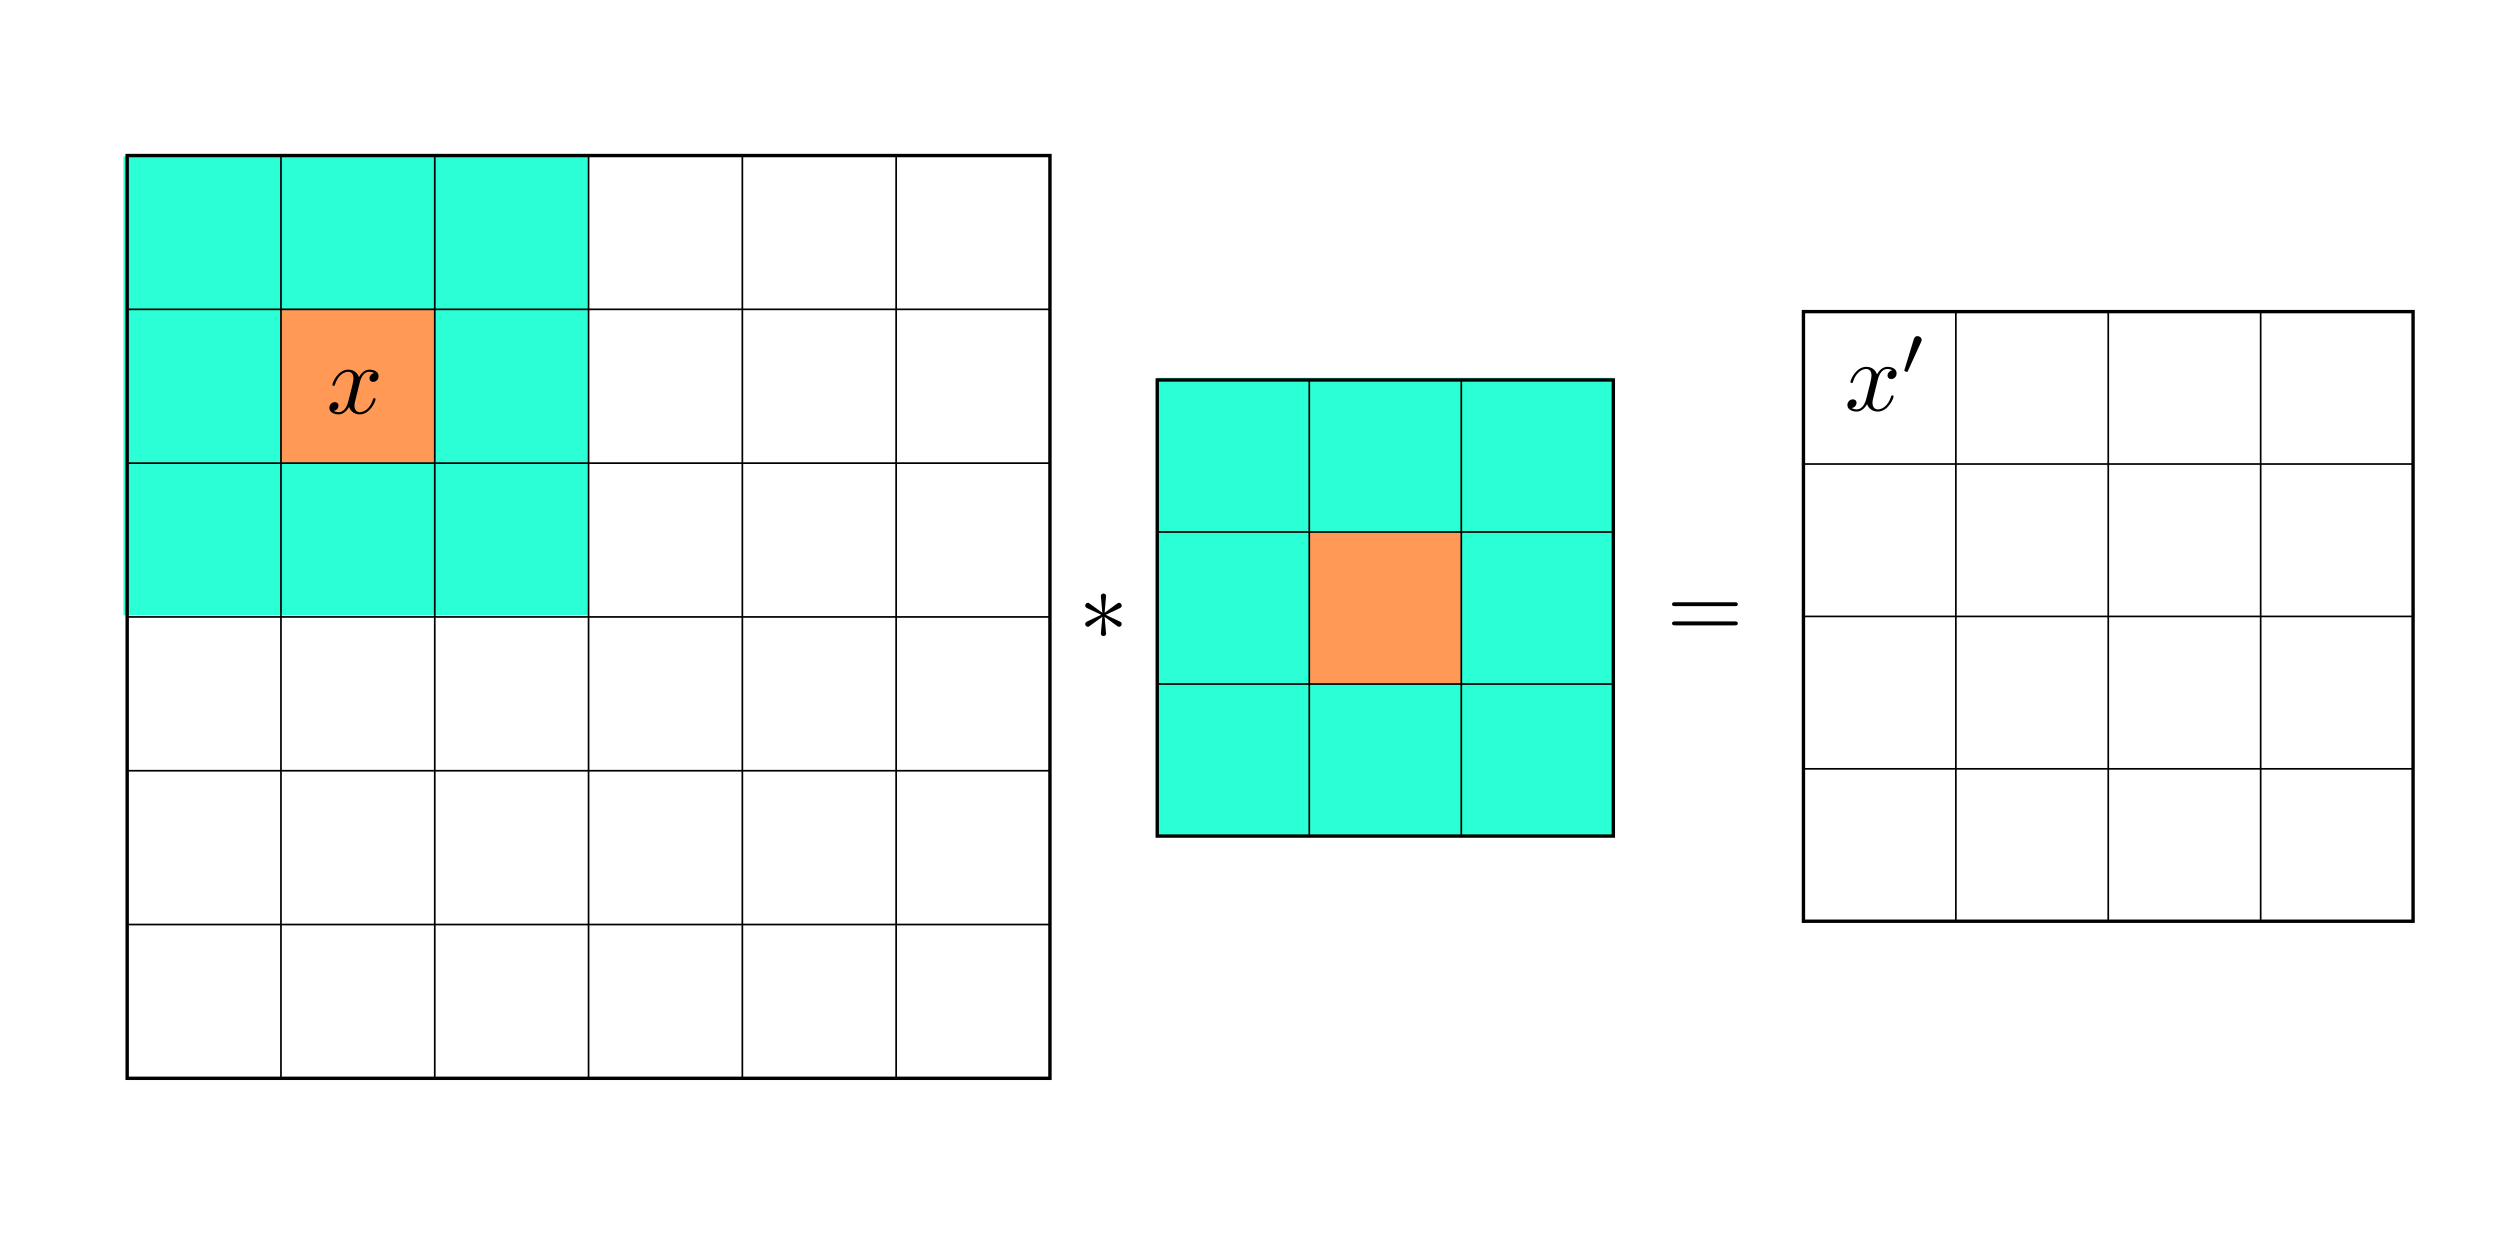
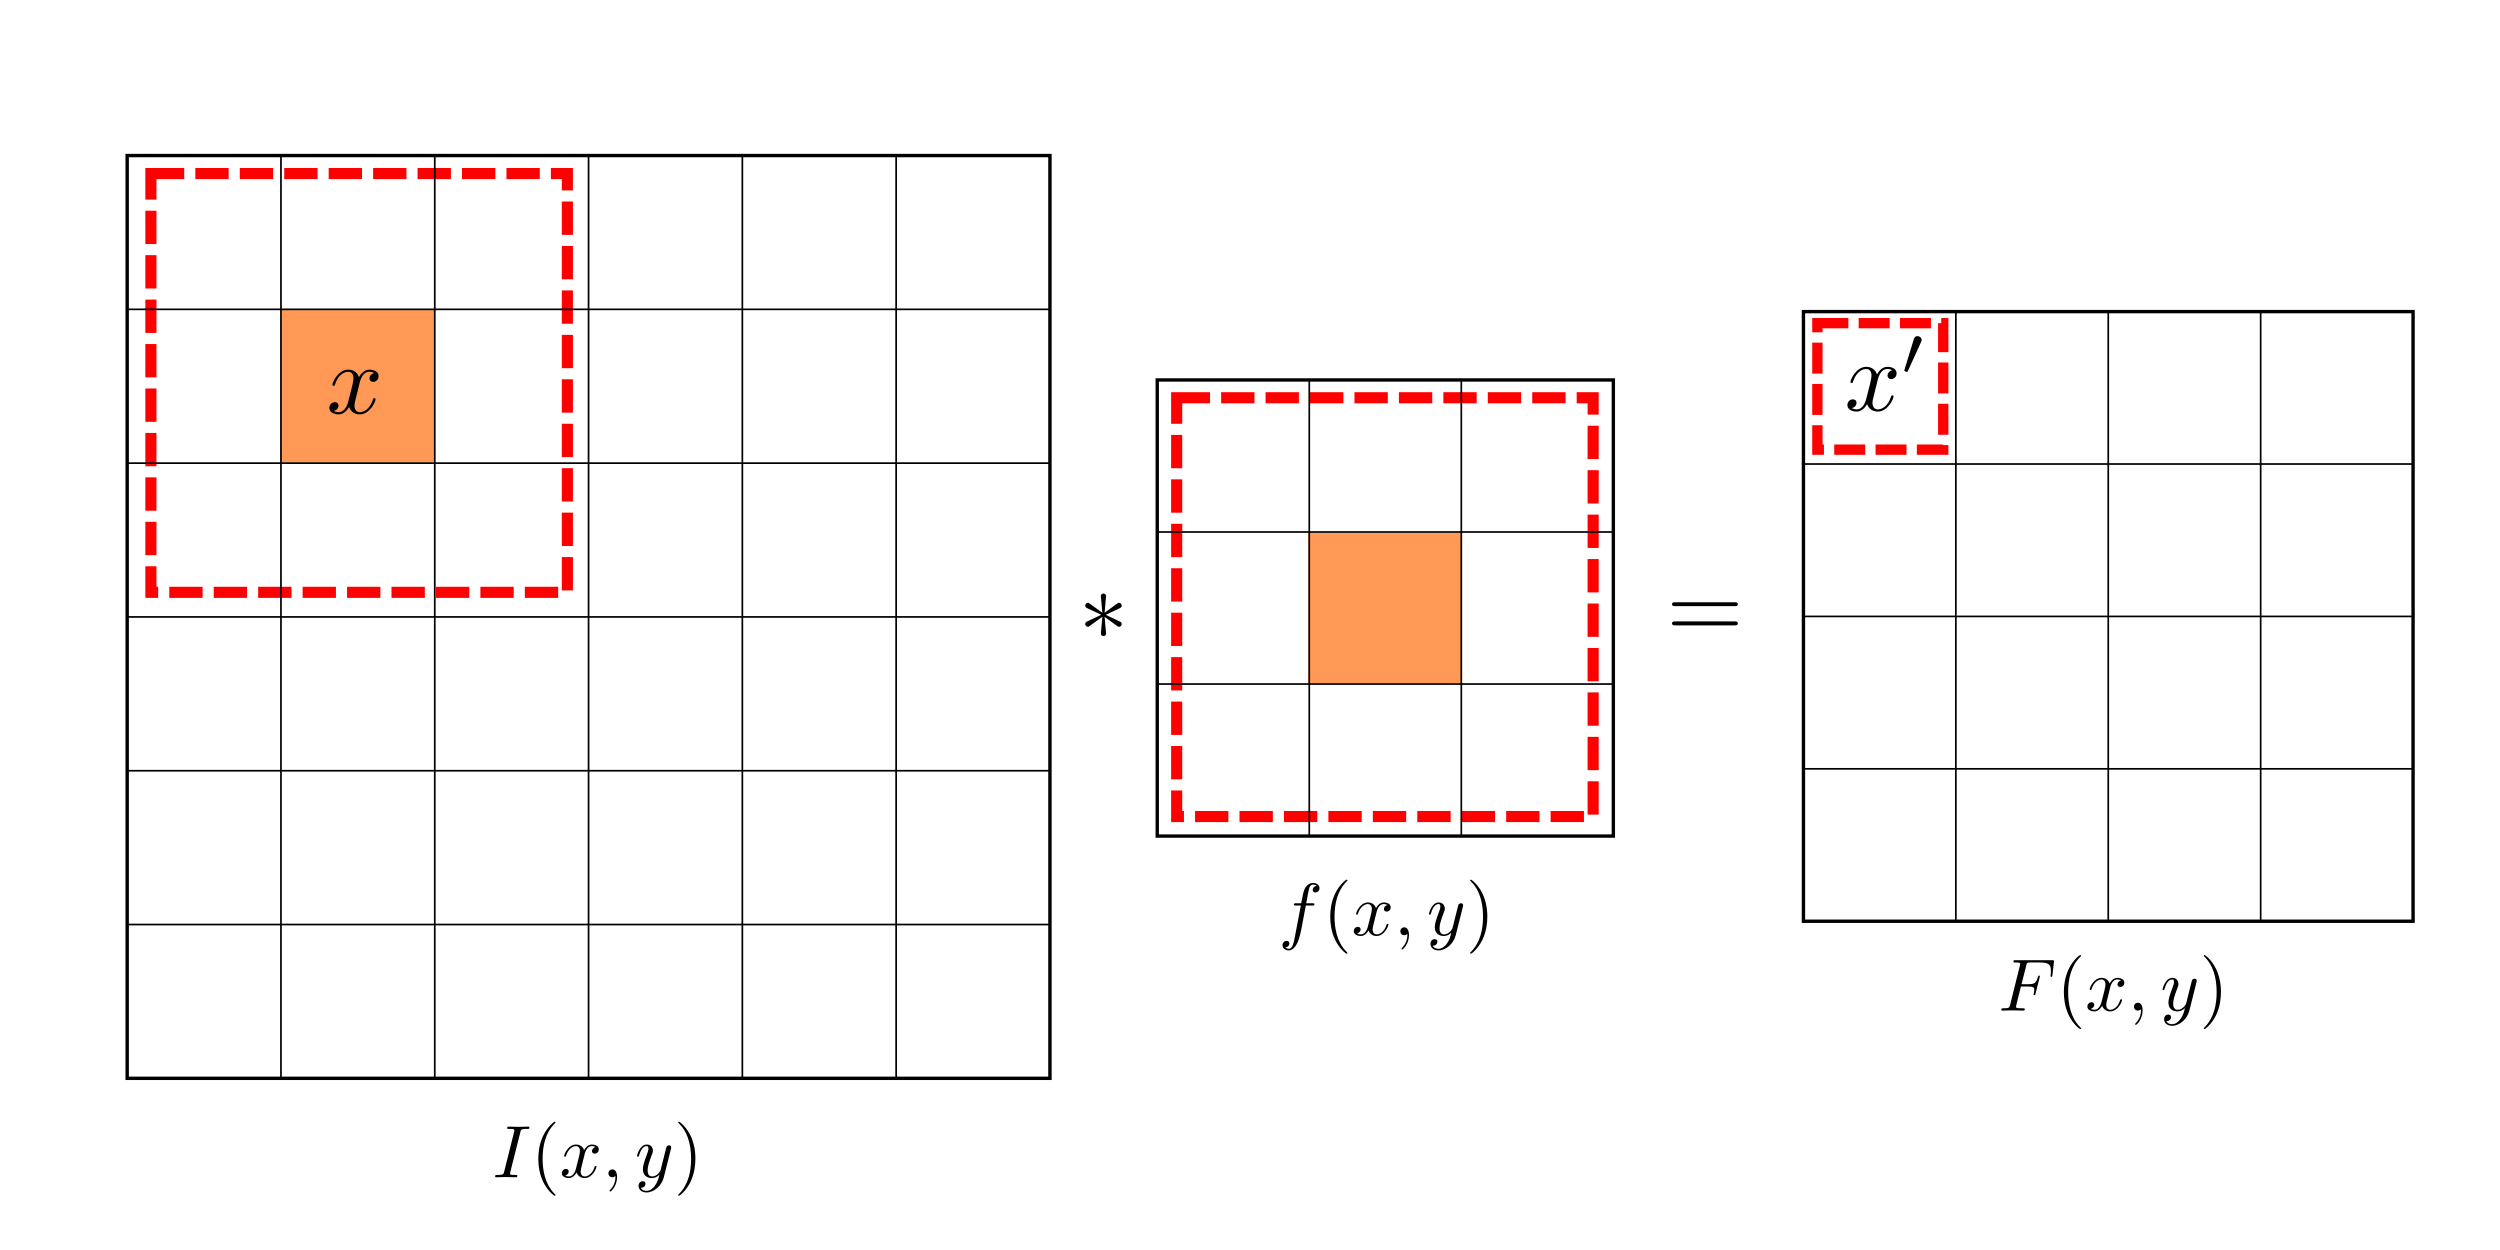
<svg xmlns="http://www.w3.org/2000/svg" version="1.1" id="svg2" viewBox="0 0 900 450" height="450" width="900">
  <defs id="defs4" />
  <g id="layer2" transform="translate(0,-50)">
-     <rect style="opacity:1;fill:#2affd5;fill-opacity:1;stroke:none;stroke-width:3;stroke-linecap:butt;stroke-linejoin:round;stroke-miterlimit:4;stroke-dasharray:none;stroke-dashoffset:0;stroke-opacity:1" id="rect4637" width="167.18" height="165.16" x="44.447" y="106.343" />
-     <rect style="opacity:1;fill:#2affd5;fill-opacity:1;stroke:none;stroke-width:3;stroke-linecap:butt;stroke-linejoin:round;stroke-miterlimit:4;stroke-dasharray:none;stroke-dashoffset:0;stroke-opacity:1" id="rect4637-6" width="164.323" height="164.803" x="416.41" y="185.991" />
    <rect style="opacity:1;fill:#ff9955;fill-opacity:1;stroke:none;stroke-width:3;stroke-linecap:butt;stroke-linejoin:round;stroke-miterlimit:4;stroke-dasharray:none;stroke-dashoffset:0;stroke-opacity:1" id="rect4654" width="55.339" height="55.068" x="101.015" y="161.457" />
-     <rect style="opacity:1;fill:#ff9955;fill-opacity:1;stroke:none;stroke-width:3;stroke-linecap:butt;stroke-linejoin:round;stroke-miterlimit:4;stroke-dasharray:none;stroke-dashoffset:0;stroke-opacity:1" id="rect4654-9" width="54.446" height="54.18" x="471.616" y="241.752" />
    <g transform="translate(-82.83251,-186.0711)" id="g4680">
      <g style="font-style:normal;font-variant:normal;font-weight:normal;font-stretch:normal;letter-spacing:normal;word-spacing:normal;text-anchor:start;fill:none;fill-opacity:1;fill-rule:evenodd;stroke:#000000;stroke-linecap:butt;stroke-linejoin:miter;stroke-miterlimit:10.433;stroke-dasharray:none;stroke-dashoffset:0;stroke-opacity:1" id="content" transform="matrix(0.7142857,0,0,-0.7142857,-125,675)" xml:space="preserve" stroke-miterlimit="10.433" font-style="normal" font-variant="normal" font-weight="normal" font-stretch="normal" font-size-adjust="none" letter-spacing="normal" word-spacing="normal">
        <path style="fill:#000000;stroke-width:0" d="m 472.16,421.25 0.03,0.13 0.04,0.15 0.04,0.16 0.04,0.18 0.06,0.19 0.06,0.21 0.06,0.22 0.07,0.22 0.08,0.23 0.09,0.24 0.1,0.25 0.1,0.24 0.11,0.25 0.12,0.25 0.13,0.25 0.14,0.25 0.15,0.24 0.15,0.24 0.17,0.23 0.18,0.22 0.18,0.22 0.2,0.2 0.21,0.19 0.22,0.18 0.23,0.16 0.25,0.14 0.12,0.07 0.13,0.06 0.14,0.05 0.13,0.05 0.14,0.05 0.14,0.04 0.15,0.03 0.15,0.03 0.15,0.02 0.16,0.02 0.16,0.01 0.16,0 c 0.25,0 1.44,0 2.48,-0.64 -1.39,-0.25 -2.39,-1.5 -2.39,-2.69 0,-0.79 0.55,-1.75 1.89,-1.75 1.1,0 2.69,0.89 2.69,2.89 0,2.6 -2.94,3.28 -4.63,3.28 -2.89,0 -4.64,-2.64 -5.23,-3.78 -1.25,3.28 -3.94,3.78 -5.37,3.78 -5.19,0 -8.04,-6.42 -8.04,-7.67 0,-0.5 0.5,-0.5 0.61,-0.5 0.39,0 0.55,0.11 0.64,0.55 1.69,5.28 4.99,6.53 6.68,6.53 0.95,0 2.68,-0.44 2.68,-3.33 0,-1.54 -0.84,-4.89 -2.68,-11.86 -0.8,-3.09 -2.54,-5.18 -4.74,-5.18 -0.3,0 -1.44,0 -2.48,0.65 1.25,0.24 2.34,1.28 2.34,2.69 0,1.34 -1.09,1.73 -1.84,1.73 -1.5,0 -2.75,-1.29 -2.75,-2.89 0,-2.28 2.5,-3.28 4.68,-3.28 3.3,0 5.08,3.49 5.24,3.78 0.59,-1.84 2.39,-3.78 5.37,-3.78 5.14,0 7.99,6.42 7.99,7.67 0,0.5 -0.45,0.5 -0.61,0.5 -0.44,0 -0.55,-0.2 -0.64,-0.54 -1.64,-5.33 -5.03,-6.53 -6.63,-6.53 -1.95,0 -2.75,1.59 -2.75,3.29 0,1.1 0.3,2.19 0.86,4.38 z" id="path4683" />
      </g>
    </g>
    <g id="g4809" transform="translate(463.66,-187.0813)">
      <g word-spacing="normal" letter-spacing="normal" font-size-adjust="none" font-stretch="normal" font-weight="normal" font-variant="normal" font-style="normal" stroke-miterlimit="10.433" xml:space="preserve" transform="matrix(0.7142857,0,0,-0.7142857,-125,675)" id="g4811" style="font-style:normal;font-variant:normal;font-weight:normal;font-stretch:normal;letter-spacing:normal;word-spacing:normal;text-anchor:start;fill:none;fill-opacity:1;fill-rule:evenodd;stroke:#000000;stroke-linecap:butt;stroke-linejoin:miter;stroke-miterlimit:10.433;stroke-dasharray:none;stroke-dashoffset:0;stroke-opacity:1">
        <path id="path4813" d="m 472.16,421.25 0.03,0.13 0.04,0.15 0.04,0.16 0.04,0.18 0.06,0.19 0.06,0.21 0.06,0.22 0.07,0.22 0.08,0.23 0.09,0.24 0.1,0.25 0.1,0.24 0.11,0.25 0.12,0.25 0.13,0.25 0.14,0.25 0.15,0.24 0.15,0.24 0.17,0.23 0.18,0.22 0.18,0.22 0.2,0.2 0.21,0.19 0.22,0.18 0.23,0.16 0.25,0.14 0.12,0.07 0.13,0.06 0.14,0.05 0.13,0.05 0.14,0.05 0.14,0.04 0.15,0.03 0.15,0.03 0.15,0.02 0.16,0.02 0.16,0.01 0.16,0 c 0.25,0 1.44,0 2.48,-0.64 -1.39,-0.25 -2.39,-1.5 -2.39,-2.69 0,-0.79 0.55,-1.75 1.89,-1.75 1.1,0 2.69,0.89 2.69,2.89 0,2.6 -2.94,3.28 -4.63,3.28 -2.89,0 -4.64,-2.64 -5.23,-3.78 -1.25,3.28 -3.94,3.78 -5.37,3.78 -5.19,0 -8.04,-6.42 -8.04,-7.67 0,-0.5 0.5,-0.5 0.61,-0.5 0.39,0 0.55,0.11 0.64,0.55 1.69,5.28 4.99,6.53 6.68,6.53 0.95,0 2.68,-0.44 2.68,-3.33 0,-1.54 -0.84,-4.89 -2.68,-11.86 -0.8,-3.09 -2.54,-5.18 -4.74,-5.18 -0.3,0 -1.44,0 -2.48,0.65 1.25,0.24 2.34,1.28 2.34,2.69 0,1.34 -1.09,1.73 -1.84,1.73 -1.5,0 -2.75,-1.29 -2.75,-2.89 0,-2.28 2.5,-3.28 4.68,-3.28 3.3,0 5.08,3.49 5.24,3.78 0.59,-1.84 2.39,-3.78 5.37,-3.78 5.14,0 7.99,6.42 7.99,7.67 0,0.5 -0.45,0.5 -0.61,0.5 -0.44,0 -0.55,-0.2 -0.64,-0.54 -1.64,-5.33 -5.03,-6.53 -6.63,-6.53 -1.95,0 -2.75,1.59 -2.75,3.29 0,1.1 0.3,2.19 0.86,4.38 z" style="fill:#000000;stroke-width:0" />
        <path id="path4815" d="m 494.07,440.65 0.03,0.06 0.02,0.05 0.02,0.05 0.02,0.05 0.02,0.04 0.02,0.05 0.02,0.04 0.02,0.04 0.01,0.05 0.02,0.04 0.01,0.03 0.01,0.04 0.01,0.04 0.01,0.03 0.01,0.04 0.01,0.03 0.01,0.03 0.01,0.03 0,0.03 0.01,0.03 0,0.03 0.01,0.03 0,0.03 0,0.02 0.01,0.06 0,0.05 0,0.04 0,0.05 c 0,1.08 -0.98,1.92 -2.06,1.92 -1.33,0 -1.73,-1.09 -1.91,-1.64 l -4.61,-15.09 c -0.03,-0.06 -0.17,-0.52 -0.17,-0.56 0,-0.41 1.08,-0.77 1.36,-0.77 0.25,0 0.28,0.08 0.52,0.59 z" style="fill:#000000;stroke-width:0" />
      </g>
    </g>
+     <g style="display:inline" id="g8425-70" transform="translate(27.04553,-58.57768)">
+       <g word-spacing="normal" letter-spacing="normal" font-size-adjust="none" font-stretch="normal" font-weight="normal" font-variant="normal" font-style="normal" stroke-miterlimit="10.433" xml:space="preserve" transform="matrix(0.5357143,0,0,-0.5357143,-93.75,750)" id="g8427-2" style="font-style:normal;font-variant:normal;font-weight:normal;font-stretch:normal;letter-spacing:normal;word-spacing:normal;text-anchor:start;fill:none;fill-opacity:1;fill-rule:evenodd;stroke:#000000;stroke-linecap:butt;stroke-linejoin:miter;stroke-miterlimit:10.433;stroke-dasharray:none;stroke-dashoffset:0;stroke-opacity:1">
+         <path id="path8429-8" d="m 474.16,436.39 0.04,0.16 0.04,0.16 0.04,0.15 0.04,0.14 0.04,0.14 0.04,0.13 0.05,0.12 0.05,0.11 0.05,0.11 0.06,0.11 0.07,0.09 0.07,0.09 0.08,0.09 0.08,0.08 0.1,0.07 0.1,0.07 0.12,0.06 0.12,0.06 0.14,0.05 0.15,0.05 0.17,0.04 0.08,0.02 0.09,0.02 0.1,0.02 0.1,0.02 0.1,0.01 0.1,0.02 0.11,0.01 0.12,0.01 0.12,0.02 0.12,0.01 0.13,0.01 0.13,0 0.13,0.01 0.14,0.01 0.15,0.01 0.15,0 0.16,0 0.16,0.01 0.16,0 0.17,0 0.18,0 0.18,0 c 1.19,0 1.6,0 1.6,0.96 0,0.59 -0.55,0.59 -0.75,0.59 -1.46,0 -5.15,-0.16 -6.58,-0.16 -1.5,0 -5.13,0.16 -6.63,0.16 -0.34,0 -1,0 -1,-1 0,-0.55 0.46,-0.55 1.39,-0.55 2.1,0 3.44,0 3.44,-0.95 0,-0.25 0,-0.34 -0.09,-0.8 l -6.72,-26.84 c -0.46,-1.84 -0.61,-2.34 -4.55,-2.34 -1.14,0 -1.59,0 -1.59,-1 0,-0.55 0.61,-0.55 0.75,-0.55 1.45,0 5.08,0.16 6.53,0.16 1.5,0 5.19,-0.16 6.67,-0.16 0.41,0 1,0 1,0.95 0,0.6 -0.41,0.6 -1.5,0.6 -0.89,0 -1.14,0 -2.14,0.09 -1.05,0.11 -1.23,0.3 -1.23,0.84 0,0.41 0.09,0.8 0.18,1.16 z" style="fill:#000000;stroke-width:0" />
+         <path id="path8431-0" d="m 497.8,394.25 0,0.02 0,0.03 0,0.01 0,0.02 0,0.01 -0.01,0.02 0,0.01 -0.01,0.02 -0.01,0.02 -0.01,0.02 -0.01,0.02 -0.02,0.03 -0.01,0.02 -0.02,0.03 -0.02,0.03 -0.03,0.03 -0.02,0.03 -0.03,0.04 -0.02,0.02 -0.01,0.02 -0.02,0.02 -0.02,0.02 -0.02,0.02 -0.02,0.03 -0.02,0.02 -0.02,0.02 -0.02,0.03 -0.03,0.02 -0.02,0.03 -0.03,0.03 -0.02,0.03 -0.03,0.03 -0.03,0.03 -0.03,0.03 -0.03,0.03 -0.03,0.03 -0.04,0.04 -0.03,0.03 -0.04,0.04 -0.03,0.03 -0.04,0.04 -0.04,0.04 c -6.22,6.28 -7.81,15.69 -7.81,23.31 0,8.67 1.89,17.35 8.01,23.56 0.64,0.61 0.64,0.71 0.64,0.86 0,0.35 -0.18,0.49 -0.48,0.49 -0.5,0 -4.98,-3.38 -7.92,-9.7 -2.55,-5.49 -3.14,-11.02 -3.14,-15.21 0,-3.89 0.54,-9.9 3.28,-15.54 2.98,-6.13 7.28,-9.36 7.78,-9.36 0.3,0 0.48,0.14 0.48,0.5 z" style="fill:#000000;stroke-width:0" />
+         <path id="path8433-3" d="m 517.28,421.25 0.03,0.13 0.03,0.15 0.04,0.16 0.05,0.18 0.05,0.19 0.06,0.21 0.07,0.22 0.07,0.22 0.08,0.23 0.09,0.24 0.09,0.25 0.11,0.24 0.11,0.25 0.12,0.25 0.13,0.25 0.13,0.25 0.15,0.24 0.16,0.24 0.17,0.23 0.17,0.22 0.19,0.22 0.2,0.2 0.21,0.19 0.22,0.18 0.23,0.16 0.25,0.14 0.12,0.07 0.13,0.06 0.13,0.05 0.14,0.05 0.14,0.05 0.14,0.04 0.15,0.03 0.15,0.03 0.15,0.02 0.15,0.02 0.16,0.01 0.17,0 c 0.25,0 1.43,0 2.48,-0.64 -1.39,-0.25 -2.39,-1.5 -2.39,-2.69 0,-0.79 0.54,-1.75 1.89,-1.75 1.09,0 2.69,0.89 2.69,2.89 0,2.6 -2.94,3.28 -4.63,3.28 -2.89,0 -4.64,-2.64 -5.23,-3.78 -1.25,3.28 -3.94,3.78 -5.38,3.78 -5.19,0 -8.03,-6.42 -8.03,-7.67 0,-0.5 0.5,-0.5 0.61,-0.5 0.39,0 0.55,0.11 0.64,0.55 1.69,5.28 4.99,6.53 6.67,6.53 0.96,0 2.69,-0.44 2.69,-3.33 0,-1.54 -0.84,-4.89 -2.69,-11.86 -0.79,-3.09 -2.53,-5.18 -4.73,-5.18 -0.3,0 -1.44,0 -2.49,0.65 1.25,0.24 2.35,1.28 2.35,2.69 0,1.34 -1.1,1.73 -1.85,1.73 -1.5,0 -2.75,-1.29 -2.75,-2.89 0,-2.28 2.5,-3.28 4.69,-3.28 3.3,0 5.08,3.49 5.24,3.78 0.59,-1.84 2.39,-3.78 5.37,-3.78 5.14,0 7.98,6.42 7.98,7.67 0,0.5 -0.45,0.5 -0.6,0.5 -0.44,0 -0.55,-0.2 -0.65,-0.54 -1.63,-5.33 -5.03,-6.53 -6.62,-6.53 -1.95,0 -2.75,1.59 -2.75,3.29 0,1.1 0.3,2.19 0.86,4.38 z" style="fill:#000000;stroke-width:0" />
+         <path id="path8435-2" d="m 539.18,406.25 0,0.3 -0.01,0.3 -0.02,0.29 -0.02,0.28 -0.03,0.27 -0.04,0.26 -0.05,0.26 -0.05,0.24 -0.06,0.24 -0.06,0.23 -0.07,0.22 -0.08,0.21 -0.08,0.2 -0.09,0.19 -0.1,0.19 -0.1,0.17 -0.1,0.16 -0.12,0.16 -0.11,0.14 -0.13,0.13 -0.13,0.13 -0.13,0.11 -0.14,0.1 -0.14,0.1 -0.15,0.08 -0.15,0.07 -0.16,0.06 -0.17,0.05 -0.16,0.04 -0.18,0.03 -0.17,0.01 -0.18,0.01 c -1.65,0 -2.65,-1.25 -2.65,-2.64 0,-1.34 1,-2.64 2.65,-2.64 0.59,0 1.25,0.2 1.75,0.64 0.14,0.11 0.2,0.16 0.25,0.16 0.04,0 0.09,-0.05 0.09,-0.75 0,-3.69 -1.74,-6.68 -3.39,-8.32 -0.55,-0.54 -0.55,-0.65 -0.55,-0.79 0,-0.36 0.25,-0.55 0.5,-0.55 0.55,0 4.53,3.83 4.53,9.66 z" style="fill:#000000;stroke-width:0" />
+         <path id="path8437-1" d="m 575.37,425.18 0.01,0.04 0.01,0.03 0.01,0.06 0.02,0.05 0.01,0.06 0.02,0.05 0.01,0.04 0.01,0.05 0.01,0.04 0.01,0.04 0.01,0.04 0.01,0.04 0,0.04 0.01,0.03 0.01,0.03 0,0.03 0.01,0.03 0,0.03 0,0.03 0.01,0.05 0,0.06 0.01,0.05 0,0.05 0,0.05 0,0.03 0,0.03 0,0.03 0,0.03 c 0,0.91 -0.69,1.35 -1.44,1.35 -0.5,0 -1.3,-0.3 -1.75,-1.05 -0.09,-0.25 -0.5,-1.78 -0.69,-2.69 -0.36,-1.29 -0.7,-2.64 -1,-3.98 l -2.25,-8.97 c -0.18,-0.75 -2.33,-4.23 -5.62,-4.23 -2.53,0 -3.09,2.18 -3.09,4.03 0,2.29 0.85,5.39 2.54,9.76 0.8,2.05 1,2.6 1,3.6 0,2.23 -1.59,4.07 -4.09,4.07 -4.74,0 -6.58,-7.21 -6.58,-7.67 0,-0.5 0.5,-0.5 0.61,-0.5 0.5,0 0.55,0.11 0.8,0.91 1.34,4.69 3.32,6.17 5.03,6.17 0.39,0 1.25,0 1.25,-1.59 0,-1.25 -0.5,-2.53 -0.86,-3.49 -1.99,-5.28 -2.89,-8.12 -2.89,-10.47 0,-4.42 3.14,-5.92 6.07,-5.92 1.96,0 3.65,0.85 5.04,2.24 -0.64,-2.58 -1.24,-5.03 -3.24,-7.68 -1.3,-1.68 -3.18,-3.14 -5.48,-3.14 -0.69,0 -2.94,0.16 -3.78,2.1 0.79,0 1.45,0 2.14,0.61 0.5,0.43 1,1.09 1,2.03 0,1.55 -1.35,1.75 -1.85,1.75 -1.14,0 -2.79,-0.8 -2.79,-3.24 0,-2.5 2.2,-4.34 5.28,-4.34 5.14,0 10.26,4.55 11.67,10.17 z" style="fill:#000000;stroke-width:0" />
+         <path id="path8439-2" d="m 591.82,418.65 -0.01,0.37 0,0.39 -0.01,0.39 -0.01,0.41 -0.04,0.84 -0.06,0.88 -0.08,0.92 -0.11,0.95 -0.14,0.97 -0.16,1.01 -0.19,1.02 -0.23,1.03 -0.27,1.05 -0.31,1.06 -0.35,1.07 -0.39,1.07 -0.21,0.53 -0.23,0.53 -0.23,0.53 -0.26,0.53 c -2.98,6.12 -7.26,9.36 -7.76,9.36 -0.3,0 -0.5,-0.19 -0.5,-0.49 0,-0.15 0,-0.25 0.94,-1.15 4.89,-4.92 7.73,-12.85 7.73,-23.27 0,-8.51 -1.84,-17.28 -8.03,-23.56 -0.64,-0.59 -0.64,-0.7 -0.64,-0.84 0,-0.3 0.2,-0.5 0.5,-0.5 0.5,0 4.97,3.39 7.92,9.71 2.53,5.47 3.13,11 3.13,15.19 z" style="fill:#000000;stroke-width:0" />
+       </g>
+     </g>
+     <g style="display:inline" transform="translate(310.0161,-145.7205)" id="g8839">
+       <g style="font-style:normal;font-variant:normal;font-weight:normal;font-stretch:normal;letter-spacing:normal;word-spacing:normal;text-anchor:start;fill:none;fill-opacity:1;fill-rule:evenodd;stroke:#000000;stroke-linecap:butt;stroke-linejoin:miter;stroke-miterlimit:10.433;stroke-dasharray:none;stroke-dashoffset:0;stroke-opacity:1" id="g8841" transform="matrix(0.5357143,0,0,-0.5357143,-93.75,750)" xml:space="preserve" stroke-miterlimit="10.433" font-style="normal" font-variant="normal" font-weight="normal" font-stretch="normal" font-size-adjust="none" letter-spacing="normal" word-spacing="normal">
+         <path style="fill:#000000;stroke-width:0" d="m 473.8,426.12 4.28,0 c 1,0 1.5,0 1.5,1 0,0.55 -0.5,0.55 -1.34,0.55 l -4.14,0 1.04,5.69 c 0.21,1.04 0.91,4.57 1.21,5.17 0.45,0.95 1.29,1.7 2.34,1.7 0.19,0 1.49,0 2.44,-0.91 -2.19,-0.18 -2.69,-1.93 -2.69,-2.68 0,-1.14 0.89,-1.74 1.85,-1.74 1.29,0 2.73,1.1 2.73,2.99 0,2.29 -2.3,3.43 -4.33,3.43 -1.7,0 -4.84,-0.89 -6.33,-5.82 -0.29,-1.05 -0.45,-1.55 -1.64,-7.83 l -3.43,0 c -0.96,0 -1.5,0 -1.5,-0.94 0,-0.61 0.45,-0.61 1.39,-0.61 l 3.29,0 -3.75,-19.67 c -0.89,-4.83 -1.73,-9.38 -4.33,-9.38 -0.2,0 -1.43,0 -2.39,0.91 2.3,0.14 2.74,1.94 2.74,2.69 0,1.14 -0.89,1.75 -1.85,1.75 -1.29,0 -2.73,-1.1 -2.73,-3 0,-2.24 2.19,-3.44 4.23,-3.44 2.74,0 4.74,2.94 5.63,4.84 1.59,3.14 2.75,9.16 2.8,9.52 z" id="path8843" />
+         <path style="fill:#000000;stroke-width:0" d="m 501.77,394.25 0,0.02 -0.01,0.03 0,0.01 0,0.02 0,0.01 -0.01,0.02 0,0.01 -0.01,0.02 -0.01,0.02 -0.01,0.02 -0.01,0.02 -0.01,0.03 -0.02,0.02 -0.02,0.03 -0.02,0.03 -0.02,0.03 -0.03,0.03 -0.03,0.04 -0.02,0.02 -0.01,0.02 -0.02,0.02 -0.02,0.02 -0.02,0.02 -0.02,0.03 -0.02,0.02 -0.02,0.02 -0.02,0.03 -0.03,0.02 -0.02,0.03 -0.03,0.03 -0.02,0.03 -0.03,0.03 -0.03,0.03 -0.03,0.03 -0.03,0.03 -0.03,0.03 -0.04,0.04 -0.03,0.03 -0.03,0.04 -0.04,0.03 -0.04,0.04 -0.04,0.04 c -6.22,6.28 -7.81,15.69 -7.81,23.31 0,8.67 1.89,17.35 8.02,23.56 0.64,0.61 0.64,0.71 0.64,0.86 0,0.35 -0.19,0.49 -0.49,0.49 -0.5,0 -4.98,-3.38 -7.92,-9.7 -2.55,-5.49 -3.14,-11.02 -3.14,-15.21 0,-3.89 0.55,-9.9 3.28,-15.54 2.98,-6.13 7.28,-9.36 7.78,-9.36 0.3,0 0.49,0.14 0.49,0.5 z" id="path8845" />
+         <path style="fill:#000000;stroke-width:0" d="m 521.24,421.25 0.03,0.13 0.03,0.15 0.05,0.16 0.04,0.18 0.05,0.19 0.06,0.21 0.07,0.22 0.07,0.22 0.08,0.23 0.09,0.24 0.09,0.25 0.11,0.24 0.11,0.25 0.12,0.25 0.13,0.25 0.14,0.25 0.14,0.24 0.16,0.24 0.17,0.23 0.17,0.22 0.19,0.22 0.2,0.2 0.21,0.19 0.22,0.18 0.23,0.16 0.25,0.14 0.12,0.07 0.13,0.06 0.14,0.05 0.13,0.05 0.14,0.05 0.14,0.04 0.15,0.03 0.15,0.03 0.15,0.02 0.15,0.02 0.16,0.01 0.17,0 c 0.25,0 1.43,0 2.48,-0.64 -1.39,-0.25 -2.39,-1.5 -2.39,-2.69 0,-0.79 0.55,-1.75 1.89,-1.75 1.09,0 2.69,0.89 2.69,2.89 0,2.6 -2.94,3.28 -4.63,3.28 -2.89,0 -4.64,-2.64 -5.23,-3.78 -1.25,3.28 -3.94,3.78 -5.38,3.78 -5.18,0 -8.03,-6.42 -8.03,-7.67 0,-0.5 0.5,-0.5 0.61,-0.5 0.39,0 0.55,0.11 0.64,0.55 1.69,5.28 4.99,6.53 6.67,6.53 0.96,0 2.69,-0.44 2.69,-3.33 0,-1.54 -0.84,-4.89 -2.69,-11.86 -0.79,-3.09 -2.53,-5.18 -4.73,-5.18 -0.3,0 -1.44,0 -2.48,0.65 1.25,0.24 2.34,1.28 2.34,2.69 0,1.34 -1.09,1.73 -1.84,1.73 -1.5,0 -2.75,-1.29 -2.75,-2.89 0,-2.28 2.5,-3.28 4.68,-3.28 3.3,0 5.08,3.49 5.24,3.78 0.59,-1.84 2.39,-3.78 5.37,-3.78 5.14,0 7.99,6.42 7.99,7.67 0,0.5 -0.46,0.5 -0.61,0.5 -0.44,0 -0.55,-0.2 -0.64,-0.54 -1.64,-5.33 -5.04,-6.53 -6.63,-6.53 -1.95,0 -2.75,1.59 -2.75,3.29 0,1.1 0.3,2.19 0.86,4.38 z" id="path8847" />
+         <path style="fill:#000000;stroke-width:0" d="m 543.15,406.25 -0.01,0.3 -0.01,0.3 -0.02,0.29 -0.02,0.28 -0.03,0.27 -0.04,0.26 -0.05,0.26 -0.05,0.24 -0.06,0.24 -0.06,0.23 -0.07,0.22 -0.08,0.21 -0.08,0.2 -0.09,0.19 -0.1,0.19 -0.1,0.17 -0.1,0.16 -0.12,0.16 -0.11,0.14 -0.13,0.13 -0.12,0.13 -0.14,0.11 -0.14,0.1 -0.14,0.1 -0.15,0.08 -0.15,0.07 -0.16,0.06 -0.17,0.05 -0.16,0.04 -0.18,0.03 -0.17,0.01 -0.18,0.01 c -1.64,0 -2.64,-1.25 -2.64,-2.64 0,-1.34 1,-2.64 2.64,-2.64 0.59,0 1.25,0.2 1.75,0.64 0.14,0.11 0.2,0.16 0.25,0.16 0.04,0 0.09,-0.05 0.09,-0.75 0,-3.69 -1.73,-6.68 -3.39,-8.32 -0.55,-0.54 -0.55,-0.65 -0.55,-0.79 0,-0.36 0.25,-0.55 0.5,-0.55 0.55,0 4.54,3.83 4.54,9.66 z" id="path8849" />
+         <path style="fill:#000000;stroke-width:0" d="m 579.33,425.18 0.01,0.04 0.01,0.03 0.01,0.06 0.02,0.05 0.01,0.06 0.01,0.05 0.02,0.04 0.01,0.05 0.01,0.04 0.01,0.04 0,0.04 0.01,0.04 0.01,0.04 0.01,0.03 0,0.03 0.01,0.03 0,0.03 0.01,0.03 0,0.03 0.01,0.05 0,0.06 0,0.05 0,0.05 0.01,0.05 0,0.03 0,0.03 0,0.03 0,0.03 c 0,0.91 -0.69,1.35 -1.44,1.35 -0.5,0 -1.3,-0.3 -1.75,-1.05 -0.1,-0.25 -0.5,-1.78 -0.69,-2.69 -0.36,-1.29 -0.7,-2.64 -1,-3.98 l -2.25,-8.97 c -0.19,-0.75 -2.33,-4.23 -5.62,-4.23 -2.54,0 -3.1,2.18 -3.1,4.03 0,2.29 0.86,5.39 2.55,9.76 0.8,2.05 1,2.6 1,3.6 0,2.23 -1.59,4.07 -4.09,4.07 -4.74,0 -6.58,-7.21 -6.58,-7.67 0,-0.5 0.5,-0.5 0.61,-0.5 0.5,0 0.54,0.11 0.79,0.91 1.35,4.69 3.33,6.17 5.03,6.17 0.4,0 1.25,0 1.25,-1.59 0,-1.25 -0.5,-2.53 -0.85,-3.49 -1.99,-5.28 -2.9,-8.12 -2.9,-10.47 0,-4.42 3.15,-5.92 6.08,-5.92 1.96,0 3.64,0.85 5.03,2.24 -0.64,-2.58 -1.23,-5.03 -3.23,-7.68 -1.3,-1.68 -3.19,-3.14 -5.48,-3.14 -0.69,0 -2.94,0.16 -3.79,2.1 0.8,0 1.46,0 2.14,0.61 0.5,0.43 1,1.09 1,2.03 0,1.55 -1.34,1.75 -1.84,1.75 -1.14,0 -2.8,-0.8 -2.8,-3.24 0,-2.5 2.21,-4.34 5.29,-4.34 5.14,0 10.26,4.55 11.67,10.17 z" id="path8851" />
+         <path style="fill:#000000;stroke-width:0" d="m 595.78,418.65 0,0.37 -0.01,0.39 -0.01,0.39 -0.01,0.41 -0.04,0.84 -0.06,0.88 -0.08,0.92 -0.11,0.95 -0.13,0.97 -0.17,1.01 -0.19,1.02 -0.23,1.03 -0.27,1.05 -0.31,1.06 -0.35,1.07 -0.39,1.07 -0.21,0.53 -0.23,0.53 -0.23,0.53 -0.25,0.53 c -2.99,6.12 -7.27,9.36 -7.77,9.36 -0.3,0 -0.5,-0.19 -0.5,-0.49 0,-0.15 0,-0.25 0.94,-1.15 4.89,-4.92 7.73,-12.85 7.73,-23.27 0,-8.51 -1.84,-17.28 -8.03,-23.56 -0.64,-0.59 -0.64,-0.7 -0.64,-0.84 0,-0.3 0.2,-0.5 0.5,-0.5 0.5,0 4.97,3.39 7.92,9.71 2.53,5.47 3.13,11 3.13,15.19 z" id="path8853" />
+       </g>
+     </g>
+     <g style="display:inline" id="g9261" transform="translate(569.1705,-118.5777)">
+       <g word-spacing="normal" letter-spacing="normal" font-size-adjust="none" font-stretch="normal" font-weight="normal" font-variant="normal" font-style="normal" stroke-miterlimit="10.433" xml:space="preserve" transform="matrix(0.5357143,0,0,-0.5357143,-93.75,750)" id="g9263" style="font-style:normal;font-variant:normal;font-weight:normal;font-stretch:normal;letter-spacing:normal;word-spacing:normal;text-anchor:start;fill:none;fill-opacity:1;fill-rule:evenodd;stroke:#000000;stroke-linecap:butt;stroke-linejoin:miter;stroke-miterlimit:10.433;stroke-dasharray:none;stroke-dashoffset:0;stroke-opacity:1">
+         <path id="path9265" d="m 470.61,422.39 4.83,0 c 3.75,0 4.14,-0.8 4.14,-2.24 0,-0.36 0,-0.95 -0.34,-2.44 -0.11,-0.25 -0.16,-0.45 -0.16,-0.56 0,-0.39 0.3,-0.59 0.6,-0.59 0.5,0 0.5,0.15 0.75,1.05 l 2.75,10.81 c 0.14,0.54 0.14,0.65 0.14,0.79 0,0.1 -0.1,0.55 -0.6,0.55 -0.5,0 -0.54,-0.25 -0.75,-1.05 -1.04,-3.87 -2.18,-4.78 -6.42,-4.78 l -4.53,0 3.19,12.66 c 0.43,1.75 0.5,1.94 2.68,1.94 l 6.58,0 c 6.13,0 7.27,-1.64 7.27,-5.47 0,-1.16 0,-1.35 -0.14,-2.7 -0.11,-0.65 -0.11,-0.74 -0.11,-0.9 0,-0.25 0.15,-0.59 0.61,-0.59 0.54,0 0.59,0.3 0.69,1.25 l 1,8.61 c 0.15,1.34 -0.1,1.34 -1.35,1.34 l -24.4,0 c -1,0 -1.5,0 -1.5,-1 0,-0.54 0.45,-0.54 1.39,-0.54 1.84,0 3.23,0 3.23,-0.89 0,-0.21 0,-0.3 -0.25,-1.21 l -6.56,-26.34 c -0.5,-1.95 -0.61,-2.34 -4.55,-2.34 -0.84,0 -1.39,0 -1.39,-0.96 0,-0.59 0.59,-0.59 0.75,-0.59 1.44,0 5.13,0.16 6.58,0.16 1.64,0 5.78,-0.16 7.42,-0.16 0.45,0 1.05,0 1.05,0.95 0,0.39 -0.3,0.49 -0.3,0.55 -0.16,0.05 -0.25,0.05 -1.39,0.05 -1.11,0 -1.36,0 -2.59,0.09 -1.46,0.16 -1.6,0.36 -1.6,1 0,0.09 0,0.41 0.19,1.14 z" style="fill:#000000;stroke-width:0" />
+         <path id="path9267" d="m 511,394.25 0,0.02 0,0.03 0,0.01 0,0.02 0,0.01 -0.01,0.02 0,0.01 -0.01,0.02 -0.01,0.02 -0.01,0.02 -0.01,0.02 -0.02,0.03 -0.01,0.02 -0.02,0.03 -0.02,0.03 -0.03,0.03 -0.02,0.03 -0.03,0.04 -0.02,0.02 -0.01,0.02 -0.02,0.02 -0.02,0.02 -0.02,0.02 -0.02,0.03 -0.02,0.02 -0.02,0.02 -0.02,0.03 -0.03,0.02 -0.02,0.03 -0.03,0.03 -0.03,0.03 -0.02,0.03 -0.03,0.03 -0.03,0.03 -0.03,0.03 -0.03,0.03 -0.04,0.04 -0.03,0.03 -0.04,0.04 -0.03,0.03 -0.04,0.04 -0.04,0.04 c -6.22,6.28 -7.81,15.69 -7.81,23.31 0,8.67 1.89,17.35 8.01,23.56 0.64,0.61 0.64,0.71 0.64,0.86 0,0.35 -0.18,0.49 -0.48,0.49 -0.5,0 -4.98,-3.38 -7.92,-9.7 -2.55,-5.49 -3.14,-11.02 -3.14,-15.21 0,-3.89 0.54,-9.9 3.28,-15.54 2.98,-6.13 7.28,-9.36 7.78,-9.36 0.3,0 0.48,0.14 0.48,0.5 z" style="fill:#000000;stroke-width:0" />
+         <path id="path9269" d="m 530.48,421.25 0.03,0.13 0.03,0.15 0.04,0.16 0.05,0.18 0.05,0.19 0.06,0.21 0.07,0.22 0.07,0.22 0.08,0.23 0.09,0.24 0.09,0.25 0.11,0.24 0.11,0.25 0.12,0.25 0.13,0.25 0.13,0.25 0.15,0.24 0.16,0.24 0.16,0.23 0.18,0.22 0.19,0.22 0.2,0.2 0.21,0.19 0.22,0.18 0.23,0.16 0.24,0.14 0.13,0.07 0.13,0.06 0.13,0.05 0.14,0.05 0.14,0.05 0.14,0.04 0.15,0.03 0.15,0.03 0.15,0.02 0.15,0.02 0.16,0.01 0.16,0 c 0.25,0 1.44,0 2.49,-0.64 -1.39,-0.25 -2.39,-1.5 -2.39,-2.69 0,-0.79 0.54,-1.75 1.89,-1.75 1.09,0 2.69,0.89 2.69,2.89 0,2.6 -2.94,3.28 -4.63,3.28 -2.89,0 -4.64,-2.64 -5.23,-3.78 -1.25,3.28 -3.94,3.78 -5.38,3.78 -5.19,0 -8.03,-6.42 -8.03,-7.67 0,-0.5 0.5,-0.5 0.61,-0.5 0.39,0 0.55,0.11 0.64,0.55 1.69,5.28 4.98,6.53 6.67,6.53 0.96,0 2.69,-0.44 2.69,-3.33 0,-1.54 -0.84,-4.89 -2.69,-11.86 -0.79,-3.09 -2.53,-5.18 -4.73,-5.18 -0.3,0 -1.44,0 -2.49,0.65 1.25,0.24 2.35,1.28 2.35,2.69 0,1.34 -1.1,1.73 -1.85,1.73 -1.5,0 -2.75,-1.29 -2.75,-2.89 0,-2.28 2.5,-3.28 4.69,-3.28 3.3,0 5.08,3.49 5.24,3.78 0.59,-1.84 2.39,-3.78 5.37,-3.78 5.14,0 7.98,6.42 7.98,7.67 0,0.5 -0.45,0.5 -0.6,0.5 -0.44,0 -0.55,-0.2 -0.65,-0.54 -1.64,-5.33 -5.03,-6.53 -6.62,-6.53 -1.95,0 -2.75,1.59 -2.75,3.29 0,1.1 0.3,2.19 0.86,4.38 z" style="fill:#000000;stroke-width:0" />
+         <path id="path9271" d="m 552.38,406.25 0,0.3 -0.01,0.3 -0.02,0.29 -0.02,0.28 -0.04,0.27 -0.03,0.26 -0.05,0.26 -0.05,0.24 -0.06,0.24 -0.06,0.23 -0.07,0.22 -0.08,0.21 -0.08,0.2 -0.09,0.19 -0.1,0.19 -0.1,0.17 -0.11,0.16 -0.11,0.16 -0.11,0.14 -0.13,0.13 -0.13,0.13 -0.13,0.11 -0.14,0.1 -0.14,0.1 -0.15,0.08 -0.16,0.07 -0.15,0.06 -0.17,0.05 -0.17,0.04 -0.17,0.03 -0.17,0.01 -0.18,0.01 c -1.65,0 -2.65,-1.25 -2.65,-2.64 0,-1.34 1,-2.64 2.65,-2.64 0.59,0 1.25,0.2 1.75,0.64 0.14,0.11 0.2,0.16 0.25,0.16 0.04,0 0.09,-0.05 0.09,-0.75 0,-3.69 -1.74,-6.68 -3.39,-8.32 -0.55,-0.54 -0.55,-0.65 -0.55,-0.79 0,-0.36 0.25,-0.55 0.5,-0.55 0.55,0 4.53,3.83 4.53,9.66 z" style="fill:#000000;stroke-width:0" />
+         <path id="path9273" d="m 588.57,425.18 0.01,0.04 0.01,0.03 0.01,0.06 0.02,0.05 0.01,0.06 0.02,0.05 0.01,0.04 0.01,0.05 0.01,0.04 0.01,0.04 0.01,0.04 0,0.04 0.01,0.04 0.01,0.03 0,0.03 0.01,0.03 0,0.03 0.01,0.03 0,0.03 0.01,0.05 0,0.06 0.01,0.05 0,0.05 0,0.05 0,0.03 0,0.03 0,0.03 0,0.03 c 0,0.91 -0.69,1.35 -1.44,1.35 -0.5,0 -1.3,-0.3 -1.75,-1.05 -0.09,-0.25 -0.5,-1.78 -0.69,-2.69 -0.36,-1.29 -0.7,-2.64 -1,-3.98 l -2.25,-8.97 c -0.18,-0.75 -2.33,-4.23 -5.62,-4.23 -2.53,0 -3.1,2.18 -3.1,4.03 0,2.29 0.86,5.39 2.55,9.76 0.8,2.05 1,2.6 1,3.6 0,2.23 -1.59,4.07 -4.09,4.07 -4.74,0 -6.58,-7.21 -6.58,-7.67 0,-0.5 0.5,-0.5 0.61,-0.5 0.5,0 0.55,0.11 0.8,0.91 1.34,4.69 3.32,6.17 5.03,6.17 0.39,0 1.25,0 1.25,-1.59 0,-1.25 -0.5,-2.53 -0.86,-3.49 -1.99,-5.28 -2.89,-8.12 -2.89,-10.47 0,-4.42 3.14,-5.92 6.07,-5.92 1.96,0 3.65,0.85 5.04,2.24 -0.64,-2.58 -1.24,-5.03 -3.24,-7.68 -1.3,-1.68 -3.19,-3.14 -5.48,-3.14 -0.69,0 -2.94,0.16 -3.78,2.1 0.79,0 1.45,0 2.14,0.61 0.5,0.43 1,1.09 1,2.03 0,1.55 -1.35,1.75 -1.85,1.75 -1.14,0 -2.79,-0.8 -2.79,-3.24 0,-2.5 2.2,-4.34 5.28,-4.34 5.14,0 10.26,4.55 11.67,10.17 z" style="fill:#000000;stroke-width:0" />
+         <path id="path9275" d="m 605.02,418.65 -0.01,0.37 0,0.39 -0.01,0.39 -0.01,0.41 -0.04,0.84 -0.06,0.88 -0.08,0.92 -0.11,0.95 -0.14,0.97 -0.16,1.01 -0.2,1.02 -0.23,1.03 -0.26,1.05 -0.31,1.06 -0.35,1.07 -0.39,1.07 -0.21,0.53 -0.23,0.53 -0.24,0.53 -0.25,0.53 c -2.98,6.12 -7.26,9.36 -7.76,9.36 -0.3,0 -0.5,-0.19 -0.5,-0.49 0,-0.15 0,-0.25 0.94,-1.15 4.89,-4.92 7.73,-12.85 7.73,-23.27 0,-8.51 -1.84,-17.28 -8.03,-23.56 -0.64,-0.59 -0.64,-0.7 -0.64,-0.84 0,-0.3 0.2,-0.5 0.5,-0.5 0.5,0 4.97,3.39 7.92,9.71 2.53,5.47 3.13,11 3.13,15.19 z" style="fill:#000000;stroke-width:0" />
+       </g>
+     </g>
+     <rect style="display:inline;opacity:1;fill:none;fill-opacity:1;stroke:#ff0000;stroke-width:4;stroke-linecap:butt;stroke-linejoin:miter;stroke-miterlimit:4;stroke-dasharray:12,4;stroke-dashoffset:0;stroke-opacity:1" id="rect9524-0" width="149.926" height="150.763" x="54.323" y="112.476" />
+     <rect style="display:inline;opacity:1;fill:none;fill-opacity:1;stroke:#ff0000;stroke-width:4;stroke-linecap:butt;stroke-linejoin:miter;stroke-miterlimit:4;stroke-dasharray:12, 4;stroke-dashoffset:0;stroke-opacity:1" id="rect9524-0-6" width="149.926" height="150.763" x="423.608" y="193.19" />
+     <rect style="display:inline;opacity:1;fill:none;fill-opacity:1;stroke:#ff0000;stroke-width:3.716;stroke-linecap:butt;stroke-linejoin:miter;stroke-miterlimit:4;stroke-dasharray:11.149, 3.716;stroke-dashoffset:0;stroke-opacity:1" id="rect9524-0-6-4" width="45.305" height="45.532" x="654.26" y="166.341" />
+     <rect style="opacity:1;fill:#ff9955;fill-opacity:1;stroke:none;stroke-width:3;stroke-linecap:butt;stroke-linejoin:round;stroke-miterlimit:4;stroke-dasharray:none;stroke-dashoffset:0;stroke-opacity:1" id="rect4654-8" width="55.086" height="54.311" x="470.902" y="241.752" />
  </g>
  <g id="layer1" transform="translate(0,-602.3622)">
    <g id="g4197" transform="matrix(0.6151819,0,0,0.6151819,45.78167,658.3591)">
      <g id="g4199">
        <path id="path4201" d="m 90,0 0,540" style="fill:none;stroke:#000000;stroke-width:1" />
        <path id="path4203" d="m 180,0 0,540" style="fill:none;stroke:#000000;stroke-width:1" />
        <path id="path4205" d="m 270,0 0,540" style="fill:none;stroke:#000000;stroke-width:1" />
        <path id="path4207" d="m 360,0 0,540" style="fill:none;stroke:#000000;stroke-width:1" />
        <path id="path4209" d="m 450,0 0,540" style="fill:none;stroke:#000000;stroke-width:1" />
      </g>
      <g id="g4211">
        <path id="path4213" d="m 0,90 540,0" style="fill:none;stroke:#000000;stroke-width:1" />
        <path id="path4215" d="m 0,180 540,0" style="fill:none;stroke:#000000;stroke-width:1" />
        <path id="path4217" d="m 0,270 540,0" style="fill:none;stroke:#000000;stroke-width:1" />
        <path id="path4219" d="m 0,360 540,0" style="fill:none;stroke:#000000;stroke-width:1" />
        <path id="path4221" d="m 0,450 540,0" style="fill:none;stroke:#000000;stroke-width:1" />
      </g>
      <rect id="rect4223" x="0" y="0" height="540" width="540" style="fill:none;stroke:#000000;stroke-width:2" />
    </g>
    <g transform="matrix(0.6096228,0,0,0.6096228,649.2407,714.5426)" id="g4339">
      <g id="g4341">
        <path style="fill:none;stroke:#000000;stroke-width:1" d="m 90,0 0,360" id="path4343" />
        <path style="fill:none;stroke:#000000;stroke-width:1" d="m 180,0 0,360" id="path4345" />
        <path style="fill:none;stroke:#000000;stroke-width:1" d="m 270,0 0,360" id="path4347" />
      </g>
      <g id="g4349">
        <path style="fill:none;stroke:#000000;stroke-width:1" d="m 0,90 360,0" id="path4351" />
        <path style="fill:none;stroke:#000000;stroke-width:1" d="m 0,180 360,0" id="path4353" />
        <path style="fill:none;stroke:#000000;stroke-width:1" d="m 0,270 360,0" id="path4355" />
      </g>
      <rect style="fill:none;stroke:#000000;stroke-width:2" width="360" height="360" y="0" x="0" id="rect4357" />
    </g>
    <g id="g4415" transform="matrix(0.6081399,0,0,0.6081399,416.6061,739.1513)">
      <g id="g4417">
        <path id="path4419" d="m 90,0 0,270" style="fill:none;stroke:#000000;stroke-width:1" />
        <path id="path4421" d="m 180,0 0,270" style="fill:none;stroke:#000000;stroke-width:1" />
      </g>
      <g id="g4423">
        <path id="path4425" d="m 0,90 270,0" style="fill:none;stroke:#000000;stroke-width:1" />
        <path id="path4427" d="m 0,180 270,0" style="fill:none;stroke:#000000;stroke-width:1" />
      </g>
      <rect id="rect4429" x="0" y="0" height="270" width="270" style="fill:none;stroke:#000000;stroke-width:2" />
    </g>
    <g id="g4503" transform="translate(188,457.8571)">
      <g id="g4719" transform="matrix(0.7142857,0,0,-0.7142857,-125,675)" xml:space="preserve" stroke-miterlimit="10.433" font-style="normal" font-variant="normal" font-weight="normal" font-stretch="normal" font-size-adjust="none" letter-spacing="normal" word-spacing="normal" style="font-style:normal;font-variant:normal;font-weight:normal;font-stretch:normal;letter-spacing:normal;word-spacing:normal;text-anchor:start;fill:none;fill-opacity:1;fill-rule:evenodd;stroke:#000000;stroke-linecap:butt;stroke-linejoin:miter;stroke-miterlimit:10.433;stroke-dasharray:none;stroke-dashoffset:0;stroke-opacity:1">
        <path d="m 468.52,431.81 0.24,-0.17 0.24,-0.18 0.25,-0.18 0.26,-0.18 0.52,-0.38 0.52,-0.39 0.53,-0.38 0.52,-0.39 0.51,-0.37 0.25,-0.19 0.25,-0.17 0.23,-0.18 0.23,-0.17 0.22,-0.16 0.21,-0.15 0.2,-0.15 0.19,-0.14 0.18,-0.13 0.17,-0.12 0.15,-0.11 0.14,-0.11 0.12,-0.08 0.11,-0.08 0.09,-0.07 0.07,-0.05 0.03,-0.02 0.02,-0.01 0.02,-0.02 0.01,-0.01 c 0.25,-0.15 0.39,-0.29 0.8,-0.29 0.8,0 1.34,0.75 1.34,1.39 0,0.54 -0.2,0.95 -1.04,1.34 l -7.03,3.3 6.93,3.28 c 0.94,0.45 1.14,0.8 1.14,1.39 0,0.66 -0.54,1.41 -1.34,1.41 -0.36,0 -0.45,0 -1.75,-0.96 l -5.53,-4.07 0.75,8.46 c 0,0.75 -0.64,1.24 -1.3,1.24 -0.79,0 -1.34,-0.6 -1.34,-1.24 0,-0.5 0.66,-7.37 0.75,-8.46 l -6.19,4.48 c -0.69,0.55 -0.8,0.55 -1.09,0.55 -0.8,0 -1.35,-0.75 -1.35,-1.41 0,-0.55 0.21,-0.94 1.05,-1.34 l 7.03,-3.28 -6.92,-3.3 c -0.95,-0.44 -1.16,-0.8 -1.16,-1.39 0,-0.1 0,-1.39 1.64,-1.39 l 6.99,5.03 -0.75,-8.47 c 0,-0.75 0.66,-1.25 1.3,-1.25 0.79,0 1.34,0.59 1.34,1.25 0,0.5 -0.64,7.37 -0.75,8.47 z" id="path4506" style="fill:#000000;stroke-width:0" />
      </g>
    </g>
    <g id="g4586" transform="translate(399.5708,447.3663)">
      <g word-spacing="normal" letter-spacing="normal" font-size-adjust="none" font-stretch="normal" font-weight="normal" font-variant="normal" font-style="normal" stroke-miterlimit="10.433" xml:space="preserve" transform="matrix(0.7142857,0,0,-0.7142857,-125,675)" id="g4588" style="font-style:normal;font-variant:normal;font-weight:normal;font-stretch:normal;letter-spacing:normal;word-spacing:normal;text-anchor:start;fill:none;fill-opacity:1;fill-rule:evenodd;stroke:#000000;stroke-linecap:butt;stroke-linejoin:miter;stroke-miterlimit:10.433;stroke-dasharray:none;stroke-dashoffset:0;stroke-opacity:1">
        <path id="path4590" d="m 489.75,422.5 0.14,0 0.15,0 0.14,0 0.07,0.01 0.08,0 0.07,0.01 0.07,0.01 0.07,0.01 0.07,0.01 0.07,0.01 0.06,0.02 0.07,0.02 0.06,0.02 0.06,0.02 0.06,0.03 0.06,0.03 0.05,0.04 0.05,0.03 0.05,0.05 0.04,0.04 0.04,0.05 0.02,0.03 0.02,0.03 0.01,0.02 0.02,0.03 0.01,0.03 0.02,0.04 0.01,0.03 0.01,0.04 0.01,0.03 0.01,0.04 0,0.04 0.01,0.04 0,0.04 0.01,0.04 0,0.04 0,0.05 c 0,1 -0.95,1 -1.64,1 l -29.84,0 c -0.71,0 -1.64,0 -1.64,-1 0,-0.98 0.93,-0.98 1.68,-0.98 z" style="fill:#000000;stroke-width:0" />
        <path id="path4592" d="m 489.8,412.82 0.07,0 0.06,0 0.14,0.01 0.14,0 0.07,0 0.07,0.01 0.07,0.01 0.07,0 0.06,0.01 0.07,0.02 0.07,0.01 0.06,0.02 0.07,0.02 0.06,0.02 0.06,0.02 0.06,0.03 0.05,0.03 0.05,0.04 0.05,0.04 0.05,0.04 0.04,0.05 0.02,0.02 0.02,0.03 0.02,0.02 0.02,0.03 0.01,0.03 0.02,0.03 0.01,0.03 0.02,0.03 0.01,0.04 0.01,0.03 0.01,0.04 0.01,0.04 0,0.04 0.01,0.04 0,0.04 0.01,0.04 0,0.05 0,0.04 c 0,1 -0.95,1 -1.69,1 l -29.75,0 c -0.75,0 -1.68,0 -1.68,-1 0,-1 0.93,-1 1.64,-1 z" style="fill:#000000;stroke-width:0" />
      </g>
    </g>
  </g>
</svg>
